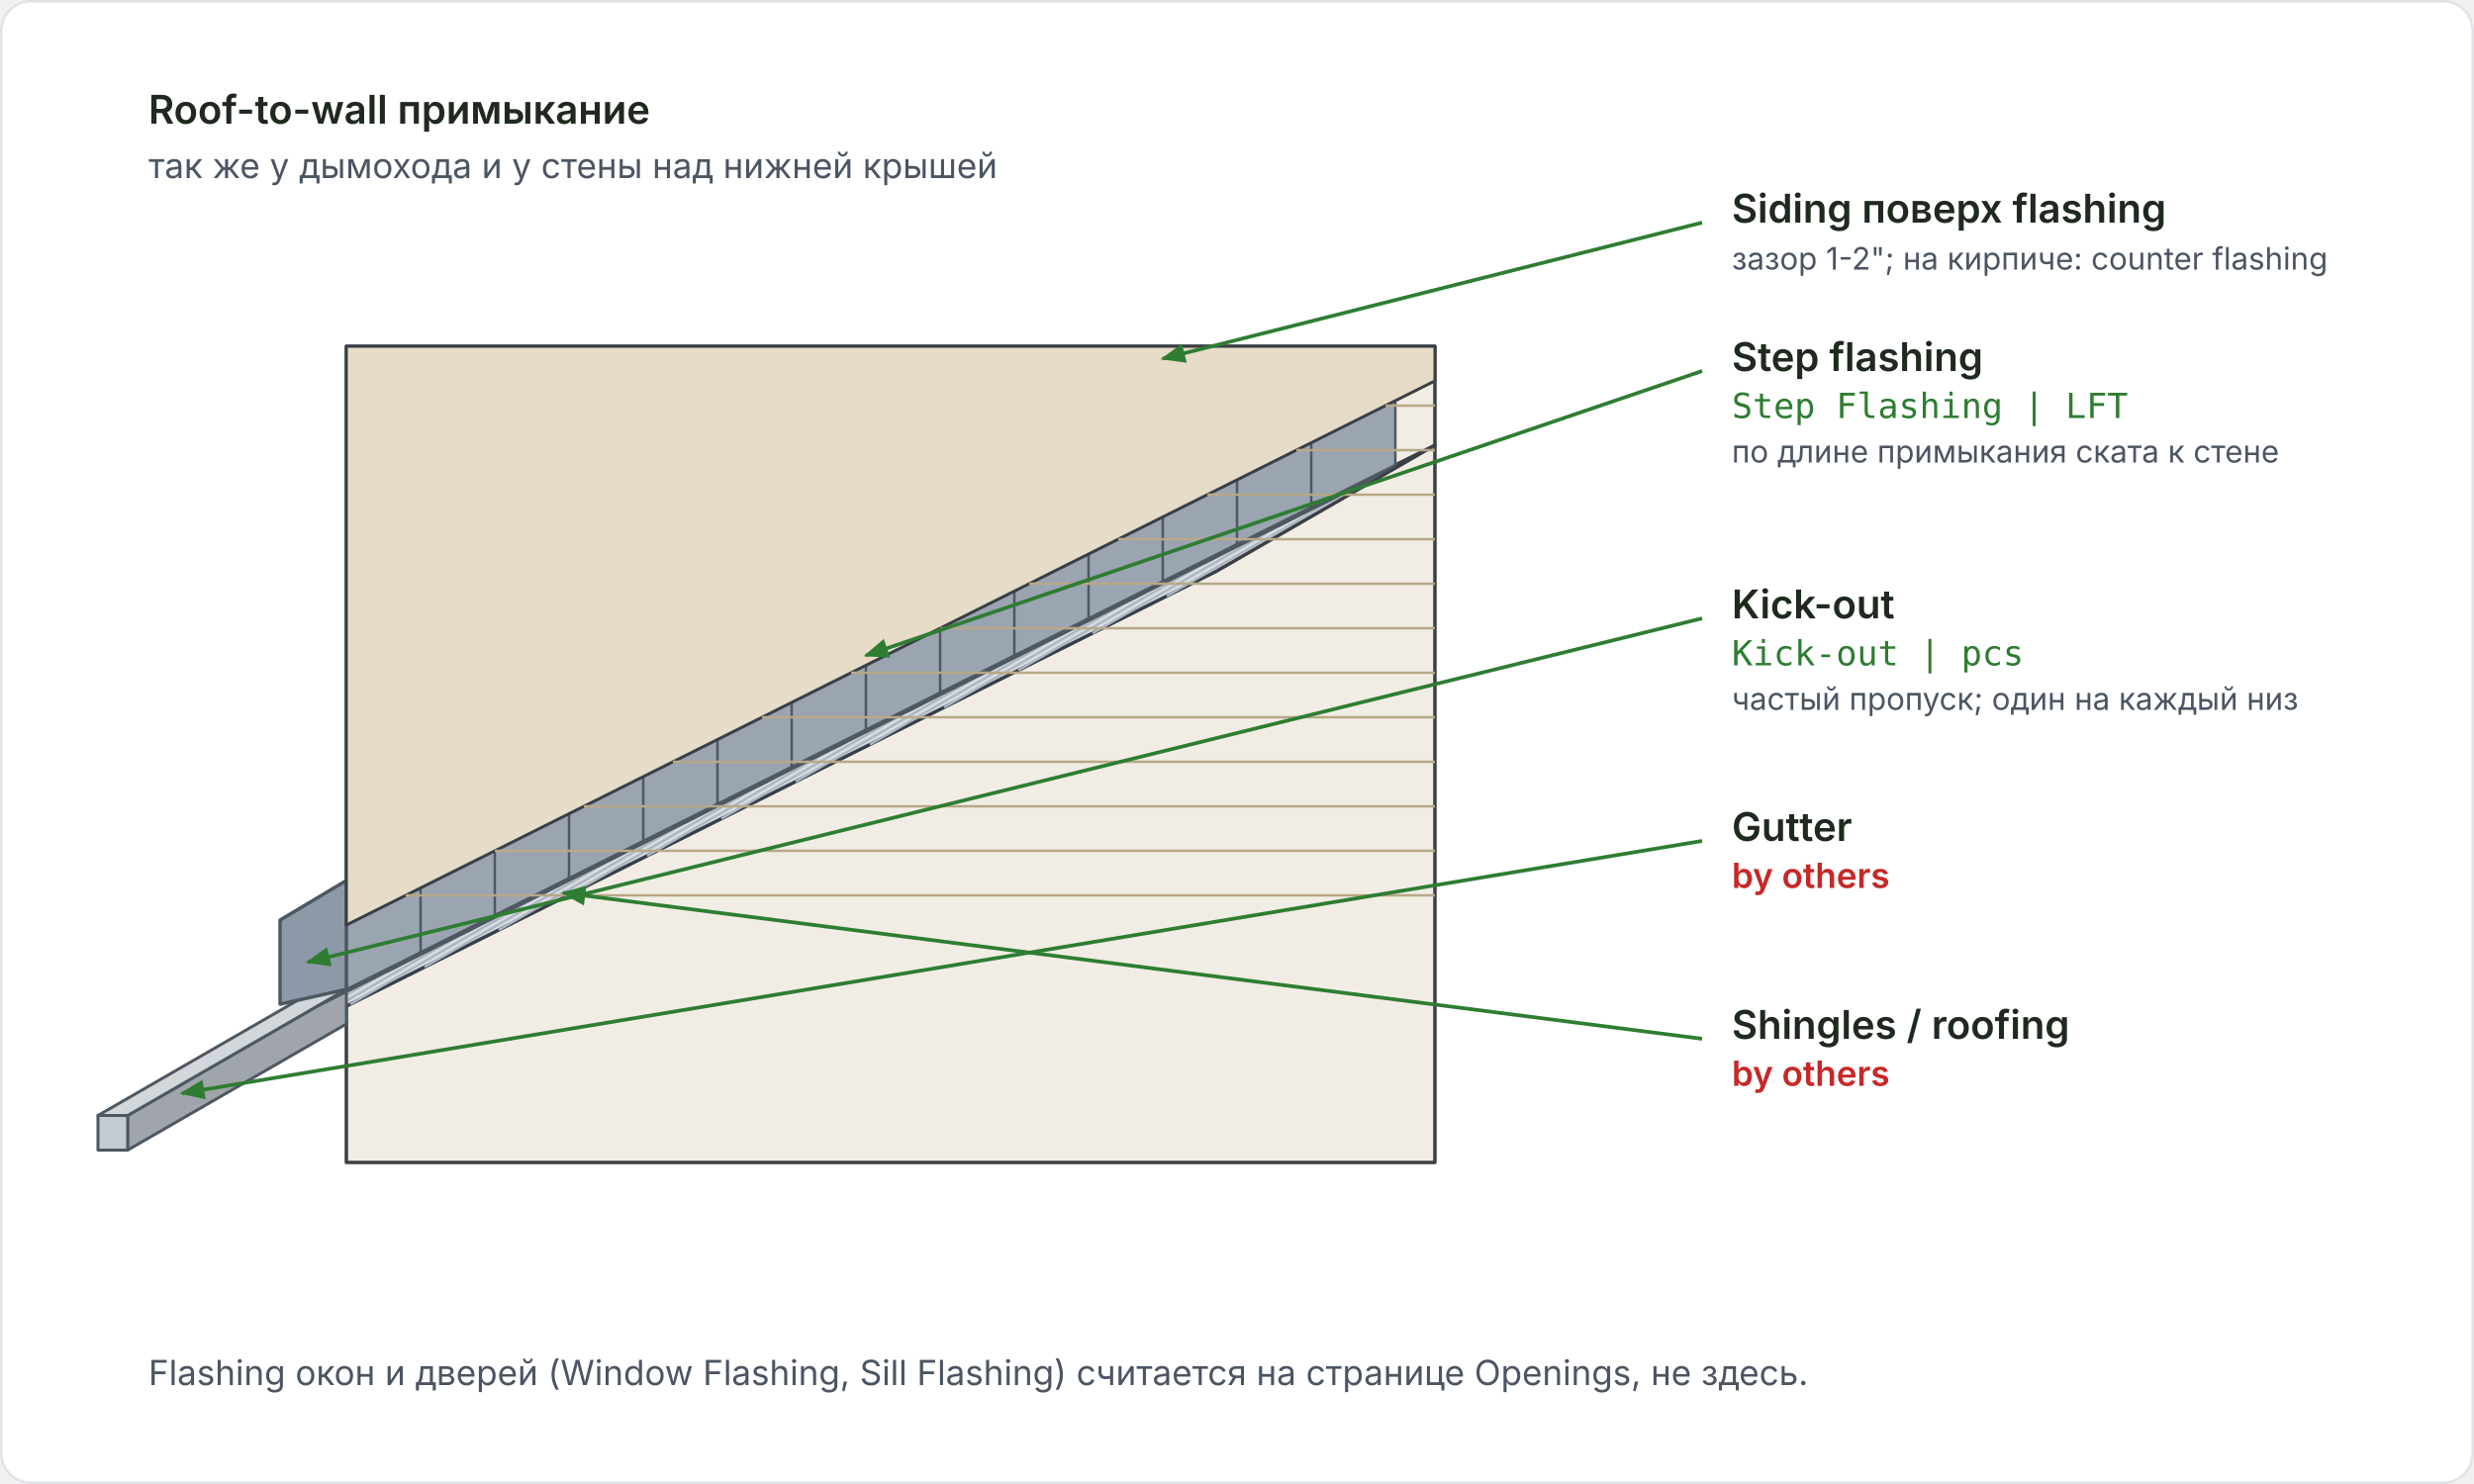
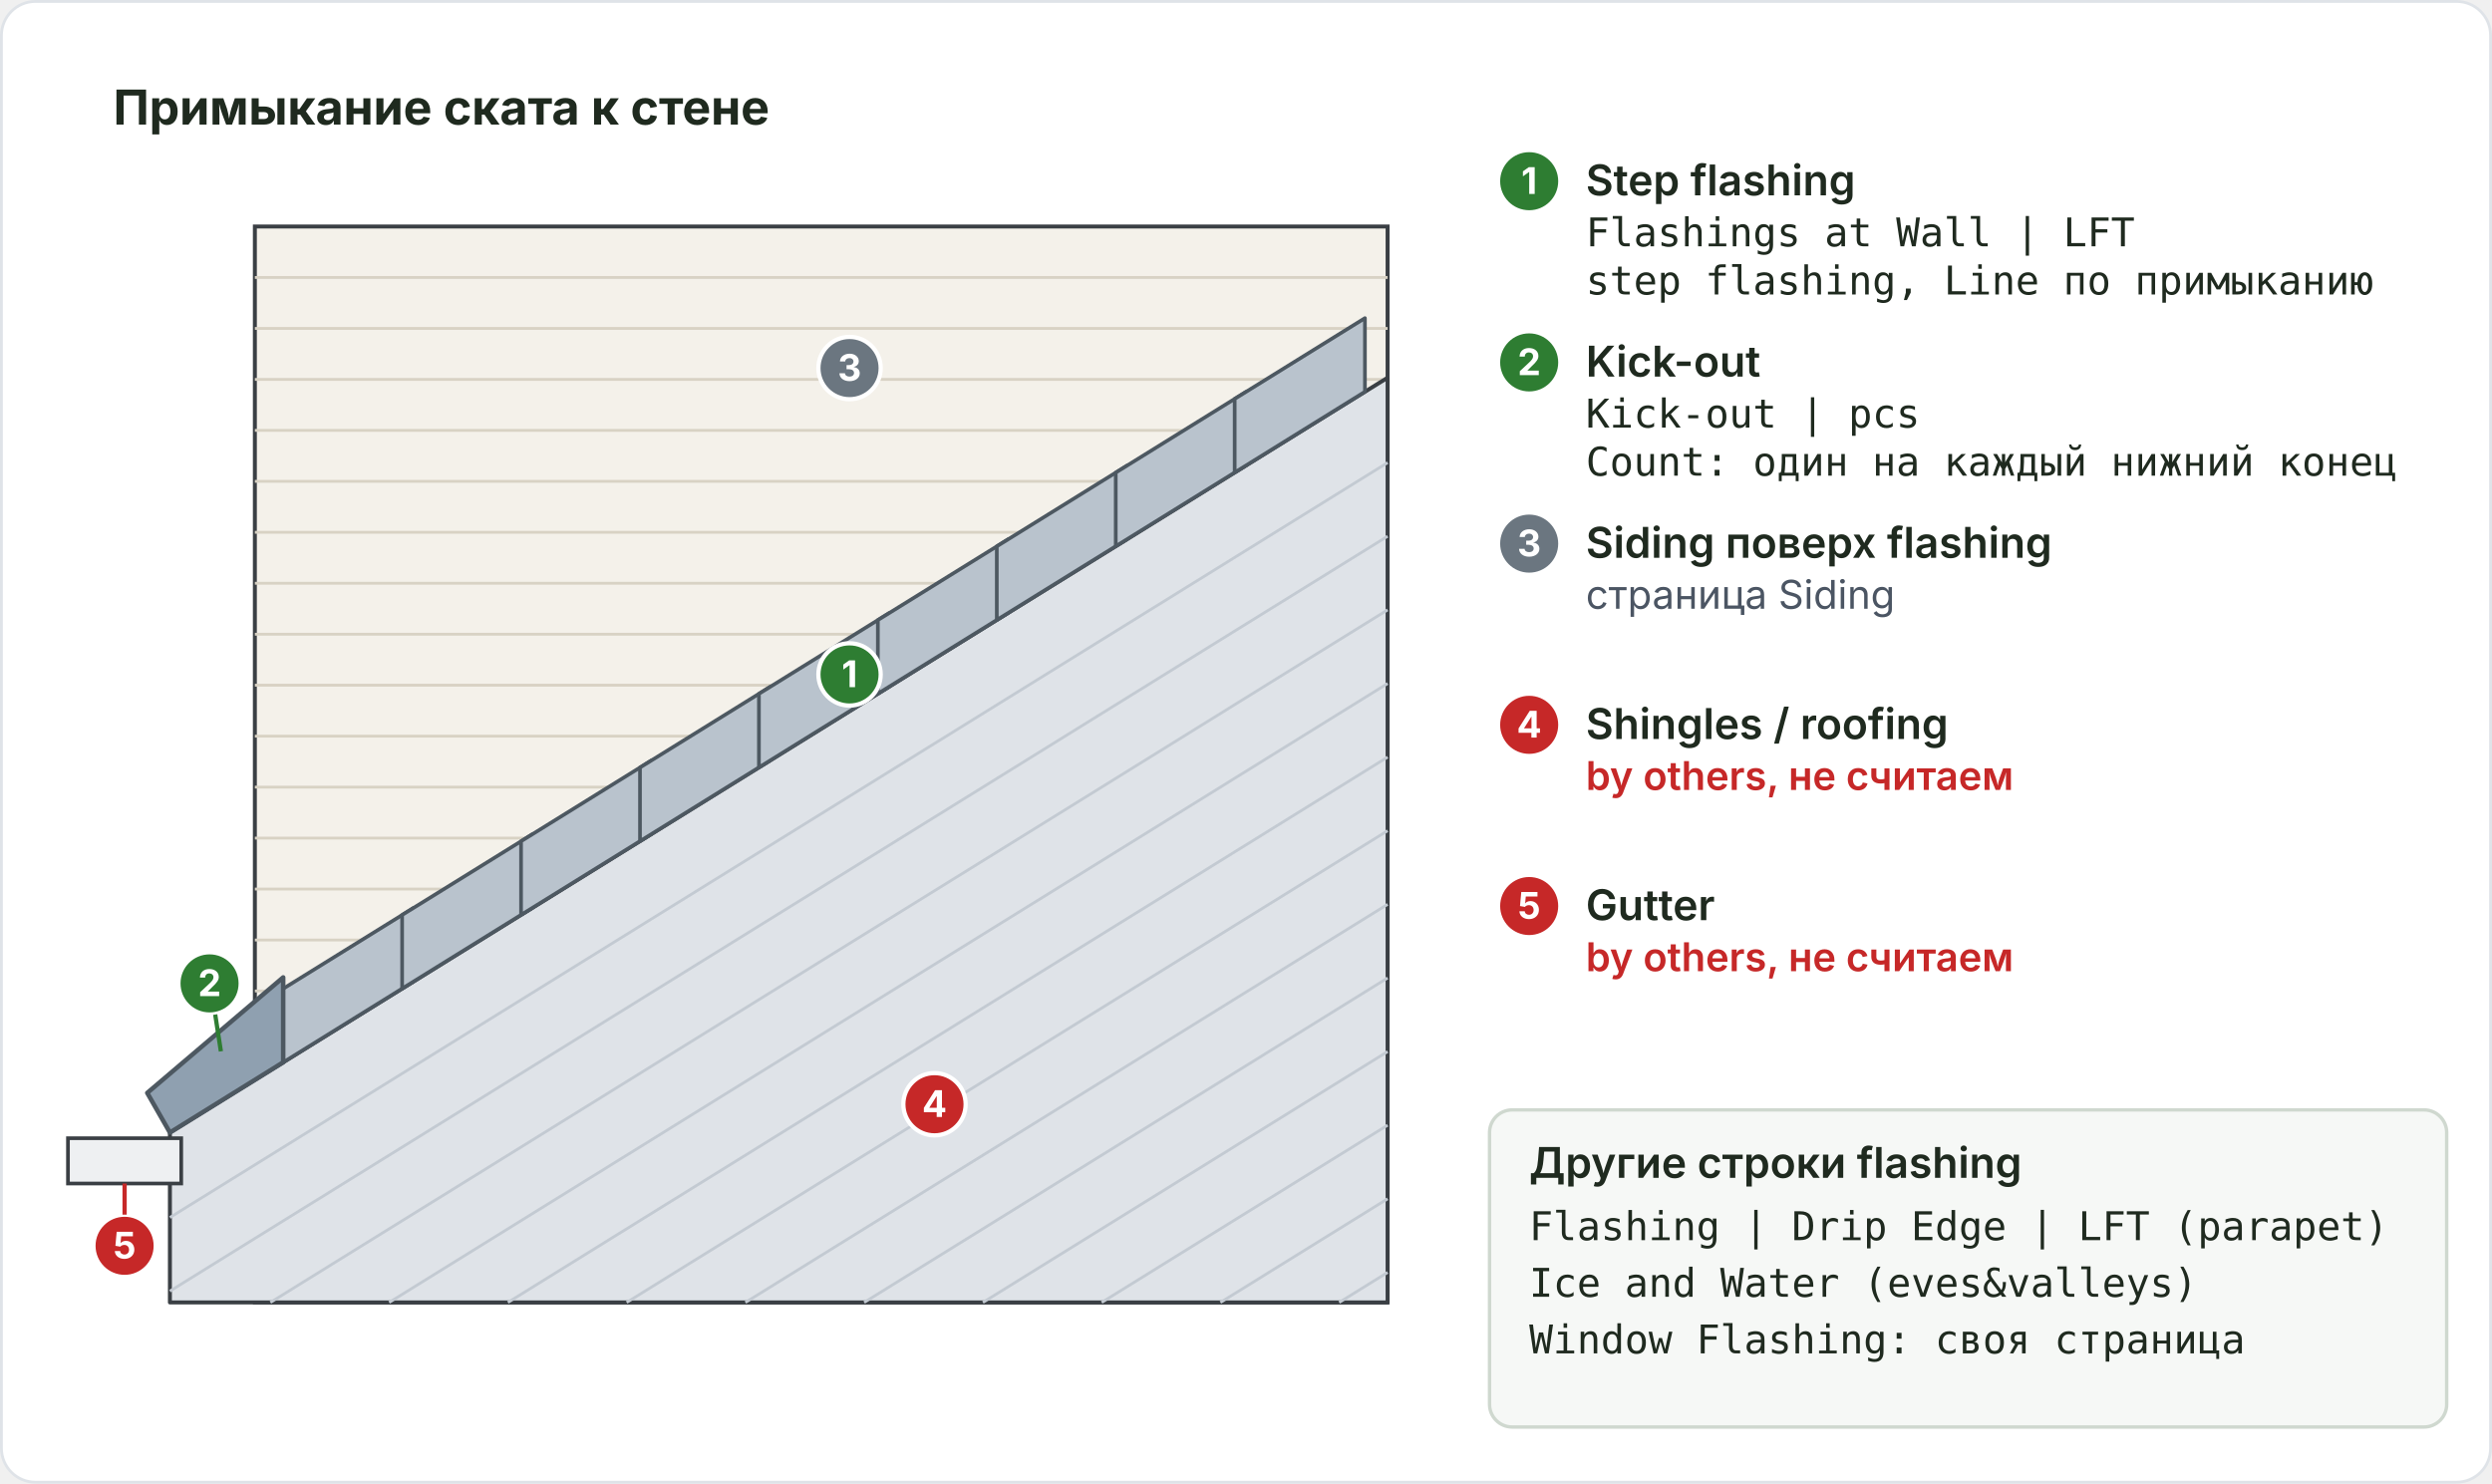
- <svg xmlns="http://www.w3.org/2000/svg" viewBox="0 0 1000 600" role="img" aria-labelledby="t d">
+ <svg xmlns="http://www.w3.org/2000/svg" viewBox="0 0 880 524" role="img" aria-labelledby="t d">
  <defs>
    <marker id="arr" markerWidth="10" markerHeight="10" refX="9" refY="5" orient="auto" markerUnits="userSpaceOnUse">
      <path d="M0,1 L0,9 L10,5 z" fill="#2e7d32" />
    </marker>
    <marker id="arrInk" markerWidth="10" markerHeight="10" refX="9" refY="5" orient="auto" markerUnits="userSpaceOnUse">
      <path d="M0,1 L0,9 L10,5 z" fill="#3a3f44" />
    </marker>
    <marker id="arrRed" markerWidth="10" markerHeight="10" refX="9" refY="5" orient="auto" markerUnits="userSpaceOnUse">
      <path d="M0,1 L0,9 L10,5 z" fill="#c62828" />
    </marker>
-     <marker id="dot" markerWidth="8" markerHeight="8" refX="4" refY="4" markerUnits="userSpaceOnUse">
-       <circle cx="4" cy="4" r="3" fill="#2e7d32" />
+     <marker id="arrGrey" markerWidth="10" markerHeight="10" refX="9" refY="5" orient="auto" markerUnits="userSpaceOnUse">
+       <path d="M0,1 L0,9 L10,5 z" fill="#8a98a5" />
    </marker>
    <marker id="tick" markerWidth="8" markerHeight="8" refX="4" refY="4" orient="auto" markerUnits="userSpaceOnUse">
      <path d="M4,0 L4,8" stroke="#3a3f44" stroke-width="1.4" />
    </marker>
    <pattern id="wood" width="12" height="12" patternUnits="userSpaceOnUse" patternTransform="rotate(45)">
      <rect width="12" height="12" fill="#e9d3b0" />
      <line x1="0" y1="0" x2="0" y2="12" stroke="#8a6a3f" stroke-width="0.9" opacity="0.55" />
    </pattern>
    <pattern id="pt" width="12" height="12" patternUnits="userSpaceOnUse" patternTransform="rotate(45)">
      <rect width="12" height="12" fill="#cfa26a" />
      <line x1="0" y1="0" x2="0" y2="12" stroke="#6c4b2a" stroke-width="1" opacity="0.6" />
    </pattern>
    <pattern id="conc" width="10" height="10" patternUnits="userSpaceOnUse">
      <rect width="10" height="10" fill="#cfd4d8" />
      <circle cx="2.5" cy="2.5" r="1" fill="#6b7378" opacity="0.7" />
      <circle cx="7" cy="6.5" r="1" fill="#6b7378" opacity="0.7" />
    </pattern>
    <pattern id="sheath" width="7" height="7" patternUnits="userSpaceOnUse">
      <rect width="7" height="7" fill="#c9b27c" />
      <circle cx="2" cy="2" r="0.8" fill="#7a6a3c" opacity="0.6" />
      <circle cx="5" cy="5" r="0.8" fill="#7a6a3c" opacity="0.6" />
    </pattern>
    <pattern id="batt" width="20" height="16" patternUnits="userSpaceOnUse">
      <rect width="20" height="16" fill="#fdf6e3" />
      <path d="M0,8 Q5,0 10,8 T20,8" fill="none" stroke="#caa64a" stroke-width="1.2" />
    </pattern>
    <pattern id="rigid" width="8" height="8" patternUnits="userSpaceOnUse">
      <rect width="8" height="8" fill="#fbe9c6" />
      <path d="M0,8 L8,0" stroke="#d9a441" stroke-width="0.8" />
    </pattern>
    <pattern id="cmu" width="40" height="20" patternUnits="userSpaceOnUse">
      <rect width="40" height="20" fill="#cfd4d8" />
      <path d="M0,10 H40 M20,0 V10 M0,10 V20 M40,10 V20" stroke="#6b7378" stroke-width="1" fill="none" />
    </pattern>
-     <pattern id="gyp" width="6" height="6" patternUnits="userSpaceOnUse">
-       <rect width="6" height="6" fill="#eef0f2" />
-     </pattern>
    <pattern id="endgrain" width="6" height="6" patternUnits="userSpaceOnUse">
      <rect width="6" height="6" fill="#e9d3b0" />
      <path d="M0,3 H6" stroke="#8a6a3f" stroke-width="0.7" opacity="0.5" />
    </pattern>
    <pattern id="hatchRed" width="8" height="8" patternUnits="userSpaceOnUse" patternTransform="rotate(45)">
      <rect width="8" height="8" fill="#fff" />
      <line x1="0" y1="0" x2="0" y2="8" stroke="#c62828" stroke-width="1.2" opacity="0.6" />
    </pattern>
    <pattern id="hatchGrey" width="8" height="8" patternUnits="userSpaceOnUse" patternTransform="rotate(45)">
      <rect width="8" height="8" fill="#f3f4f6" />
      <line x1="0" y1="0" x2="0" y2="8" stroke="#9aa4ad" stroke-width="1" opacity="0.8" />
    </pattern>
+     <pattern id="hatchGreen" width="8" height="8" patternUnits="userSpaceOnUse" patternTransform="rotate(45)">
+       <rect width="8" height="8" fill="#eaf5ea" />
+       <line x1="0" y1="0" x2="0" y2="8" stroke="#2e7d32" stroke-width="1.1" opacity="0.55" />
+     </pattern>
    <style>
-       .ln{fill:none;stroke:#3a3f44;stroke-width:1.6;stroke-linejoin:round}
-       .thin{fill:none;stroke:#3a3f44;stroke-width:1.1}
      .lab{font:600 16px Inter, "Segoe UI", Arial, sans-serif;fill:#1f2a1f}
      .lab2{font:600 15px Inter, "Segoe UI", Arial, sans-serif;fill:#1f2a1f}
+       .h{font:700 17px Inter, "Segoe UI", Arial, sans-serif;fill:#1f2a1f}
      .note{font:400 14px Inter, "Segoe UI", Arial, sans-serif;fill:#4b5563}
-       .small{font:400 12.5px Inter, "Segoe UI", Arial, sans-serif;fill:#4b5563}
+       .ink{font:400 14px Inter, "Segoe UI", Arial, sans-serif;fill:#1f2a1f}
+       .inkb{font:700 14px Inter, "Segoe UI", Arial, sans-serif;fill:#1f2a1f}
      .mono{font:500 14px "JetBrains Mono", Consolas, monospace;fill:#2e7d32}
-       .mono2{font:500 13px "JetBrains Mono", Consolas, monospace;fill:#1f2a1f}
-       .side{font:700 13px Inter, "Segoe UI", Arial, sans-serif;fill:#8a98a5;letter-spacing:1px}
-       .lead{stroke:#2e7d32;stroke-width:1.5;fill:none;marker-end:url(#arr)}
-       .leadInk{stroke:#3a3f44;stroke-width:1.3;fill:none;marker-end:url(#arrInk)}
-       .leadRed{stroke:#c62828;stroke-width:1.5;fill:none;marker-end:url(#arrRed)}
-       .dim{stroke:#3a3f44;stroke-width:1.1;fill:none;marker-start:url(#tick);marker-end:url(#tick)}
-       .dimt{font:500 13px Inter, "Segoe UI", Arial, sans-serif;fill:#1f2a1f}
-       .numc{fill:#2e7d32;stroke:#fff;stroke-width:1.5}
-       .numt{font:700 13px Inter, "Segoe UI", Arial, sans-serif;fill:#fff;text-anchor:middle}
-       .h{font:700 15px Inter, "Segoe UI", Arial, sans-serif;fill:#1f2a1f}
+       .mono2{font:500 14px "JetBrains Mono", Consolas, monospace;fill:#1f2a1f}
+       .side{font:700 14px Inter, "Segoe UI", Arial, sans-serif;fill:#8a98a5;letter-spacing:1px}
      .red{font:600 14px Inter, "Segoe UI", Arial, sans-serif;fill:#c62828}
      .green{font:600 14px Inter, "Segoe UI", Arial, sans-serif;fill:#2e7d32}
-       .cap{font:400 13px Inter, "Segoe UI", Arial, sans-serif;fill:#1f2a1f}
+       .dimt{font:500 14px Inter, "Segoe UI", Arial, sans-serif;fill:#1f2a1f}
+       .numt{font:700 13px Inter, "Segoe UI", Arial, sans-serif;fill:#fff;text-anchor:middle}
+       .xl{font:400 14px Inter, "Segoe UI", Arial, sans-serif;fill:#1f2328}
+       .xlb{font:700 14px Inter, "Segoe UI", Arial, sans-serif;fill:#1f2328}
+       .xlh{font:400 13px Inter, "Segoe UI", Arial, sans-serif;fill:#5a6168}
    </style>
  </defs>
-   <rect x="0.5" y="0.5" width="999" height="599" rx="12" fill="#ffffff" stroke="#dfe3e8" />
-   <polygon points="140.0,470.0 580.0,470.0 580.0,140.0 140.0,140.0" fill="#f1ede4" stroke="#3a3f44" stroke-width="1.4" stroke-linejoin="round" />
-   <polygon points="140.0,400.0 580.0,180.0 491.6,231.0 51.6,451.0" fill="#d7dde3" stroke="#3a3f44" stroke-width="1.4" stroke-linejoin="round" />
-   <line x1="170.0" y1="385.0" x2="81.6" y2="436.0" stroke="#aeb7c0" stroke-width="1" />
-   <line x1="200.0" y1="370.0" x2="111.6" y2="421.0" stroke="#aeb7c0" stroke-width="1" />
-   <line x1="230.0" y1="355.0" x2="141.6" y2="406.0" stroke="#aeb7c0" stroke-width="1" />
-   <line x1="260.0" y1="340.0" x2="171.6" y2="391.0" stroke="#aeb7c0" stroke-width="1" />
-   <line x1="290.0" y1="325.0" x2="201.6" y2="376.0" stroke="#aeb7c0" stroke-width="1" />
-   <line x1="320.0" y1="310.0" x2="231.6" y2="361.0" stroke="#aeb7c0" stroke-width="1" />
-   <line x1="350.0" y1="295.0" x2="261.6" y2="346.0" stroke="#aeb7c0" stroke-width="1" />
-   <line x1="380.0" y1="280.0" x2="291.6" y2="331.0" stroke="#aeb7c0" stroke-width="1" />
-   <line x1="410.0" y1="265.0" x2="321.6" y2="316.0" stroke="#aeb7c0" stroke-width="1" />
-   <line x1="440.0" y1="250.0" x2="351.6" y2="301.0" stroke="#aeb7c0" stroke-width="1" />
-   <line x1="470.0" y1="235.0" x2="381.6" y2="286.0" stroke="#aeb7c0" stroke-width="1" />
-   <line x1="500.0" y1="220.0" x2="411.6" y2="271.0" stroke="#aeb7c0" stroke-width="1" />
-   <line x1="530.0" y1="205.0" x2="441.6" y2="256.0" stroke="#aeb7c0" stroke-width="1" />
-   <line x1="560.0" y1="190.0" x2="471.6" y2="241.0" stroke="#aeb7c0" stroke-width="1" />
-   <polygon points="51.6,465.0 140.0,414.0 140.0,400.0 51.6,451.0" fill="#9fa5ab" stroke="#4d5861" stroke-width="1.2" stroke-linejoin="round" />
-   <polygon points="39.6,451.0 51.6,451.0 140.0,400.0 128.0,400.0" fill="#d2d7dc" stroke="#4d5861" stroke-width="1.2" stroke-linejoin="round" />
-   <polygon points="39.6,465.0 51.6,465.0 51.6,451.0 39.6,451.0" fill="#c3cad1" stroke="#4d5861" stroke-width="1.2" stroke-linejoin="round" />
-   <polygon points="140.0,400.0 174.0,383.0 160.5,390.8 126.5,407.8" fill="#b9c3cc" stroke="#4d5861" stroke-width="1" stroke-linejoin="round" />
-   <polygon points="140.0,400.0 174.0,383.0 174.0,339.0 140.0,356.0" fill="#9aa5b1" stroke="#4d5861" stroke-width="1" stroke-linejoin="round" />
-   <polygon points="170.0,385.0 204.0,368.0 190.5,375.8 156.5,392.8" fill="#b9c3cc" stroke="#4d5861" stroke-width="1" stroke-linejoin="round" />
-   <polygon points="170.0,385.0 204.0,368.0 204.0,324.0 170.0,341.0" fill="#9aa5b1" stroke="#4d5861" stroke-width="1" stroke-linejoin="round" />
-   <polygon points="200.0,370.0 234.0,353.0 220.5,360.8 186.5,377.8" fill="#b9c3cc" stroke="#4d5861" stroke-width="1" stroke-linejoin="round" />
-   <polygon points="200.0,370.0 234.0,353.0 234.0,309.0 200.0,326.0" fill="#9aa5b1" stroke="#4d5861" stroke-width="1" stroke-linejoin="round" />
-   <polygon points="230.0,355.0 264.0,338.0 250.5,345.8 216.5,362.8" fill="#b9c3cc" stroke="#4d5861" stroke-width="1" stroke-linejoin="round" />
-   <polygon points="230.0,355.0 264.0,338.0 264.0,294.0 230.0,311.0" fill="#9aa5b1" stroke="#4d5861" stroke-width="1" stroke-linejoin="round" />
-   <polygon points="260.0,340.0 294.0,323.0 280.5,330.8 246.5,347.8" fill="#b9c3cc" stroke="#4d5861" stroke-width="1" stroke-linejoin="round" />
-   <polygon points="260.0,340.0 294.0,323.0 294.0,279.0 260.0,296.0" fill="#9aa5b1" stroke="#4d5861" stroke-width="1" stroke-linejoin="round" />
-   <polygon points="290.0,325.0 324.0,308.0 310.5,315.8 276.5,332.8" fill="#b9c3cc" stroke="#4d5861" stroke-width="1" stroke-linejoin="round" />
-   <polygon points="290.0,325.0 324.0,308.0 324.0,264.0 290.0,281.0" fill="#9aa5b1" stroke="#4d5861" stroke-width="1" stroke-linejoin="round" />
-   <polygon points="320.0,310.0 354.0,293.0 340.5,300.8 306.5,317.8" fill="#b9c3cc" stroke="#4d5861" stroke-width="1" stroke-linejoin="round" />
-   <polygon points="320.0,310.0 354.0,293.0 354.0,249.0 320.0,266.0" fill="#9aa5b1" stroke="#4d5861" stroke-width="1" stroke-linejoin="round" />
-   <polygon points="350.0,295.0 384.0,278.0 370.5,285.8 336.5,302.8" fill="#b9c3cc" stroke="#4d5861" stroke-width="1" stroke-linejoin="round" />
-   <polygon points="350.0,295.0 384.0,278.0 384.0,234.0 350.0,251.0" fill="#9aa5b1" stroke="#4d5861" stroke-width="1" stroke-linejoin="round" />
-   <polygon points="380.0,280.0 414.0,263.0 400.5,270.8 366.5,287.8" fill="#b9c3cc" stroke="#4d5861" stroke-width="1" stroke-linejoin="round" />
-   <polygon points="380.0,280.0 414.0,263.0 414.0,219.0 380.0,236.0" fill="#9aa5b1" stroke="#4d5861" stroke-width="1" stroke-linejoin="round" />
-   <polygon points="410.0,265.0 444.0,248.0 430.5,255.8 396.5,272.8" fill="#b9c3cc" stroke="#4d5861" stroke-width="1" stroke-linejoin="round" />
-   <polygon points="410.0,265.0 444.0,248.0 444.0,204.0 410.0,221.0" fill="#9aa5b1" stroke="#4d5861" stroke-width="1" stroke-linejoin="round" />
-   <polygon points="440.0,250.0 474.0,233.0 460.5,240.8 426.5,257.8" fill="#b9c3cc" stroke="#4d5861" stroke-width="1" stroke-linejoin="round" />
-   <polygon points="440.0,250.0 474.0,233.0 474.0,189.0 440.0,206.0" fill="#9aa5b1" stroke="#4d5861" stroke-width="1" stroke-linejoin="round" />
-   <polygon points="470.0,235.0 504.0,218.0 490.5,225.8 456.5,242.8" fill="#b9c3cc" stroke="#4d5861" stroke-width="1" stroke-linejoin="round" />
-   <polygon points="470.0,235.0 504.0,218.0 504.0,174.0 470.0,191.0" fill="#9aa5b1" stroke="#4d5861" stroke-width="1" stroke-linejoin="round" />
-   <polygon points="500.0,220.0 534.0,203.0 520.5,210.8 486.5,227.8" fill="#b9c3cc" stroke="#4d5861" stroke-width="1" stroke-linejoin="round" />
-   <polygon points="500.0,220.0 534.0,203.0 534.0,159.0 500.0,176.0" fill="#9aa5b1" stroke="#4d5861" stroke-width="1" stroke-linejoin="round" />
-   <polygon points="530.0,205.0 564.0,188.0 550.5,195.8 516.5,212.8" fill="#b9c3cc" stroke="#4d5861" stroke-width="1" stroke-linejoin="round" />
-   <polygon points="530.0,205.0 564.0,188.0 564.0,144.0 530.0,161.0" fill="#9aa5b1" stroke="#4d5861" stroke-width="1" stroke-linejoin="round" />
-   <polygon points="140.0,400.0 113.2,406.0 113.2,372.0 140.0,356.0" fill="#8d99a6" stroke="#4d5861" stroke-width="1.4" stroke-linejoin="round" />
-   <polygon points="140.0,374.0 580.0,154.0 580.0,140.0 140.0,140.0" fill="#e6dcc8" stroke="#3a3f44" stroke-width="1.2" stroke-linejoin="round" />
-   <line x1="164.0" y1="362.0" x2="580.0" y2="362.0" stroke="#b8a888" stroke-width="1" />
-   <line x1="200.0" y1="344.0" x2="580.0" y2="344.0" stroke="#b8a888" stroke-width="1" />
-   <line x1="236.0" y1="326.0" x2="580.0" y2="326.0" stroke="#b8a888" stroke-width="1" />
-   <line x1="272.0" y1="308.0" x2="580.0" y2="308.0" stroke="#b8a888" stroke-width="1" />
-   <line x1="308.0" y1="290.0" x2="580.0" y2="290.0" stroke="#b8a888" stroke-width="1" />
-   <line x1="344.0" y1="272.0" x2="580.0" y2="272.0" stroke="#b8a888" stroke-width="1" />
-   <line x1="380.0" y1="254.0" x2="580.0" y2="254.0" stroke="#b8a888" stroke-width="1" />
-   <line x1="416.0" y1="236.0" x2="580.0" y2="236.0" stroke="#b8a888" stroke-width="1" />
-   <line x1="452.0" y1="218.0" x2="580.0" y2="218.0" stroke="#b8a888" stroke-width="1" />
-   <line x1="488.0" y1="200.0" x2="580.0" y2="200.0" stroke="#b8a888" stroke-width="1" />
-   <line x1="524.0" y1="182.0" x2="580.0" y2="182.0" stroke="#b8a888" stroke-width="1" />
-   <line x1="560.0" y1="164.0" x2="580.0" y2="164.0" stroke="#b8a888" stroke-width="1" />
-   <line class="lead" x1="688" y1="150" x2="350" y2="265" />
-   <text class="lab" x="700" y="150">Step flashing</text>
-   <text class="mono" x="700" y="169">Step Flashing | LFT</text>
-   <text class="small" x="700" y="187">по длине примыкания ската к стене</text>
-   <line class="lead" x1="688" y1="90" x2="470" y2="145" />
-   <text class="lab" x="700" y="90">Siding поверх flashing</text>
-   <text class="small" x="700" y="109">зазор 1-2"; на кирпиче: counter flashing</text>
-   <line class="lead" x1="688" y1="250" x2="124.4" y2="389" />
-   <text class="lab" x="700" y="250">Kick-out</text>
-   <text class="mono" x="700" y="269">Kick-out | pcs</text>
-   <text class="small" x="700" y="287">частый пропуск; один на каждый низ</text>
-   <line class="lead" x1="688" y1="340" x2="73.6" y2="442" />
-   <text class="lab" x="700" y="340">Gutter</text>
-   <text class="red" x="700" y="359">by others</text>
-   <line class="lead" x1="688" y1="420" x2="227.6" y2="361" />
-   <text class="lab" x="700" y="420">Shingles / roofing</text>
-   <text class="red" x="700" y="439">by others</text>
-   <text class="lab" x="60" y="50">Roof-to-wall примыкание</text>
-   <text class="note" x="60" y="72">так же у дымохода и у стены над нижней крышей</text>
-   <text class="note" x="60" y="560">Flashing окон и дверей (Window Flashing, Sill Flashing) считается на странице Openings, не здесь.</text>
+   <rect x="0.5" y="0.5" width="879" height="523" rx="12" fill="#ffffff" stroke="#dfe3e8" />
+   <text class="h" x="40" y="44">Примыкание ската к стене</text>
+   <rect x="90" y="80" width="400" height="380" fill="#f4f1ea" stroke="#3a3f44" stroke-width="1.4" />
+   <line x1="90" y1="98" x2="490" y2="98" stroke="#d8d2c4" stroke-width="1" />
+   <line x1="90" y1="116" x2="490" y2="116" stroke="#d8d2c4" stroke-width="1" />
+   <line x1="90" y1="134" x2="490" y2="134" stroke="#d8d2c4" stroke-width="1" />
+   <line x1="90" y1="152" x2="490" y2="152" stroke="#d8d2c4" stroke-width="1" />
+   <line x1="90" y1="170" x2="490" y2="170" stroke="#d8d2c4" stroke-width="1" />
+   <line x1="90" y1="188" x2="490" y2="188" stroke="#d8d2c4" stroke-width="1" />
+   <line x1="90" y1="206" x2="490" y2="206" stroke="#d8d2c4" stroke-width="1" />
+   <line x1="90" y1="224" x2="490" y2="224" stroke="#d8d2c4" stroke-width="1" />
+   <line x1="90" y1="242" x2="490" y2="242" stroke="#d8d2c4" stroke-width="1" />
+   <line x1="90" y1="260" x2="490" y2="260" stroke="#d8d2c4" stroke-width="1" />
+   <line x1="90" y1="278" x2="490" y2="278" stroke="#d8d2c4" stroke-width="1" />
+   <line x1="90" y1="296" x2="490" y2="296" stroke="#d8d2c4" stroke-width="1" />
+   <line x1="90" y1="314" x2="490" y2="314" stroke="#d8d2c4" stroke-width="1" />
+   <line x1="90" y1="332" x2="490" y2="332" stroke="#d8d2c4" stroke-width="1" />
+   <line x1="90" y1="350" x2="490" y2="350" stroke="#d8d2c4" stroke-width="1" />
+   <line x1="90" y1="368" x2="490" y2="368" stroke="#d8d2c4" stroke-width="1" />
+   <line x1="90" y1="386" x2="490" y2="386" stroke="#d8d2c4" stroke-width="1" />
+   <line x1="90" y1="404" x2="490" y2="404" stroke="#d8d2c4" stroke-width="1" />
+   <line x1="90" y1="422" x2="490" y2="422" stroke="#d8d2c4" stroke-width="1" />
+   <line x1="90" y1="440" x2="490" y2="440" stroke="#d8d2c4" stroke-width="1" />
+   <line x1="90" y1="458" x2="490" y2="458" stroke="#d8d2c4" stroke-width="1" />
+   <polygon points="60,400.0 490,133.4 490,460 60,460" fill="#dfe3e8" stroke="#3a3f44" stroke-width="1.4" stroke-linejoin="round" />
+   <line x1="60" y1="430.0" x2="490" y2="163.4" stroke="#c3cad2" stroke-width="1" />
+   <line x1="60" y1="456.0" x2="490" y2="189.4" stroke="#c3cad2" stroke-width="1" />
+   <line x1="95.484" y1="460" x2="490" y2="215.4" stroke="#c3cad2" stroke-width="1" />
+   <line x1="137.419" y1="460" x2="490" y2="241.4" stroke="#c3cad2" stroke-width="1" />
+   <line x1="179.355" y1="460" x2="490" y2="267.4" stroke="#c3cad2" stroke-width="1" />
+   <line x1="221.29" y1="460" x2="490" y2="293.4" stroke="#c3cad2" stroke-width="1" />
+   <line x1="263.226" y1="460" x2="490" y2="319.4" stroke="#c3cad2" stroke-width="1" />
+   <line x1="305.161" y1="460" x2="490" y2="345.4" stroke="#c3cad2" stroke-width="1" />
+   <line x1="347.097" y1="460" x2="490" y2="371.4" stroke="#c3cad2" stroke-width="1" />
+   <line x1="389.032" y1="460" x2="490" y2="397.4" stroke="#c3cad2" stroke-width="1" />
+   <line x1="430.968" y1="460" x2="490" y2="423.4" stroke="#c3cad2" stroke-width="1" />
+   <line x1="472.903" y1="460" x2="490" y2="449.4" stroke="#c3cad2" stroke-width="1" />
+   <polygon points="100,375.2 146,346.68 146,320.68 100,349.2" fill="#b9c3cd" stroke="#4d5861" stroke-width="1.3" stroke-linejoin="round" />
+   <polygon points="142,349.16 188,320.64 188,294.64 142,323.16" fill="#b9c3cd" stroke="#4d5861" stroke-width="1.3" stroke-linejoin="round" />
+   <polygon points="184,323.12 230,294.6 230,268.6 184,297.12" fill="#b9c3cd" stroke="#4d5861" stroke-width="1.3" stroke-linejoin="round" />
+   <polygon points="226,297.08 272,268.56 272,242.56 226,271.08" fill="#b9c3cd" stroke="#4d5861" stroke-width="1.3" stroke-linejoin="round" />
+   <polygon points="268,271.04 314,242.52 314,216.52 268,245.04" fill="#b9c3cd" stroke="#4d5861" stroke-width="1.3" stroke-linejoin="round" />
+   <polygon points="310,245.0 356,216.48 356,190.48 310,219.0" fill="#b9c3cd" stroke="#4d5861" stroke-width="1.3" stroke-linejoin="round" />
+   <polygon points="352,218.96 398,190.44 398,164.44 352,192.96" fill="#b9c3cd" stroke="#4d5861" stroke-width="1.3" stroke-linejoin="round" />
+   <polygon points="394,192.92 440,164.4 440,138.4 394,166.92" fill="#b9c3cd" stroke="#4d5861" stroke-width="1.3" stroke-linejoin="round" />
+   <polygon points="436,166.88 482,138.36 482,112.36 436,140.88" fill="#b9c3cd" stroke="#4d5861" stroke-width="1.3" stroke-linejoin="round" />
+   <polygon points="60,400.0 100,375.2 100,345.2 52,386.0" fill="#8fa0b0" stroke="#4d5861" stroke-width="1.6" stroke-linejoin="round" />
+   <rect x="24" y="402.0" width="40" height="16" fill="#eef0f2" stroke="#3a3f44" stroke-width="1.3" />
+   <circle cx="300" cy="238.2" r="11" fill="#2e7d32" stroke="#fff" stroke-width="1.5" />
+   <text class="numt" x="300" y="242.7">1</text>
+   <circle cx="74" cy="347.32" r="11" fill="#2e7d32" stroke="#fff" stroke-width="1.5" />
+   <text class="numt" x="74" y="351.82">2</text>
+   <line x1="76" y1="358.32" x2="78" y2="371.32" stroke="#2e7d32" stroke-width="1.5" />
+   <circle cx="300" cy="130" r="11" fill="#6b7680" stroke="#fff" stroke-width="1.5" />
+   <text class="numt" x="300" y="134.5">3</text>
+   <circle cx="330" cy="390" r="11" fill="#c62828" stroke="#fff" stroke-width="1.5" />
+   <text class="numt" x="330" y="394.5">4</text>
+   <circle cx="44" cy="440.0" r="11" fill="#c62828" stroke="#fff" stroke-width="1.5" />
+   <text class="numt" x="44" y="444.5">5</text>
+   <line x1="44" y1="429.0" x2="44" y2="418.0" stroke="#c62828" stroke-width="1.5" />
+   <circle cx="540" cy="64" r="11" fill="#2e7d32" stroke="#fff" stroke-width="1.5" />
+   <text class="numt" x="540" y="68.5">1</text>
+   <text class="lab2" x="560" y="69">Step flashing</text>
+   <text class="mono2" x="560" y="87">Flashings at Wall | LFT</text>
+   <text class="mono2" x="560" y="104">step flashing, Line по примыканию</text>
+   <circle cx="540" cy="128" r="11" fill="#2e7d32" stroke="#fff" stroke-width="1.5" />
+   <text class="numt" x="540" y="132.5">2</text>
+   <text class="lab2" x="560" y="133">Kick-out</text>
+   <text class="mono2" x="560" y="151">Kick-out | pcs</text>
+   <text class="mono2" x="560" y="168">Count: один на каждый нижний конец</text>
+   <circle cx="540" cy="192" r="11" fill="#6b7680" stroke="#fff" stroke-width="1.5" />
+   <text class="numt" x="540" y="196.5">3</text>
+   <text class="lab2" x="560" y="197">Siding поверх flashing</text>
+   <text class="note" x="560" y="215">страница Siding</text>
+   <circle cx="540" cy="256" r="11" fill="#c62828" stroke="#fff" stroke-width="1.5" />
+   <text class="numt" x="540" y="260.5">4</text>
+   <text class="lab2" x="560" y="261">Shingles / roofing</text>
+   <text class="red" x="560" y="279">by others, не считаем</text>
+   <circle cx="540" cy="320" r="11" fill="#c62828" stroke="#fff" stroke-width="1.5" />
+   <text class="numt" x="540" y="324.5">5</text>
+   <text class="lab2" x="560" y="325">Gutter</text>
+   <text class="red" x="560" y="343">by others, не считаем</text>
+   <rect x="526" y="392" width="338" height="112" fill="#f6f8f6" stroke="#cfd8cf" stroke-width="1.2" rx="8" />
+   <text class="lab2" x="540" y="416">Другие строки flashing</text>
+   <text class="mono2" x="540" y="438">Flashing | Drip Edge | LFT (parapet)</text>
+   <text class="mono2" x="540" y="458">Ice and Water (eves&amp;valleys)</text>
+   <text class="mono2" x="540" y="478">Window Flashing: своя страница</text>
</svg>
